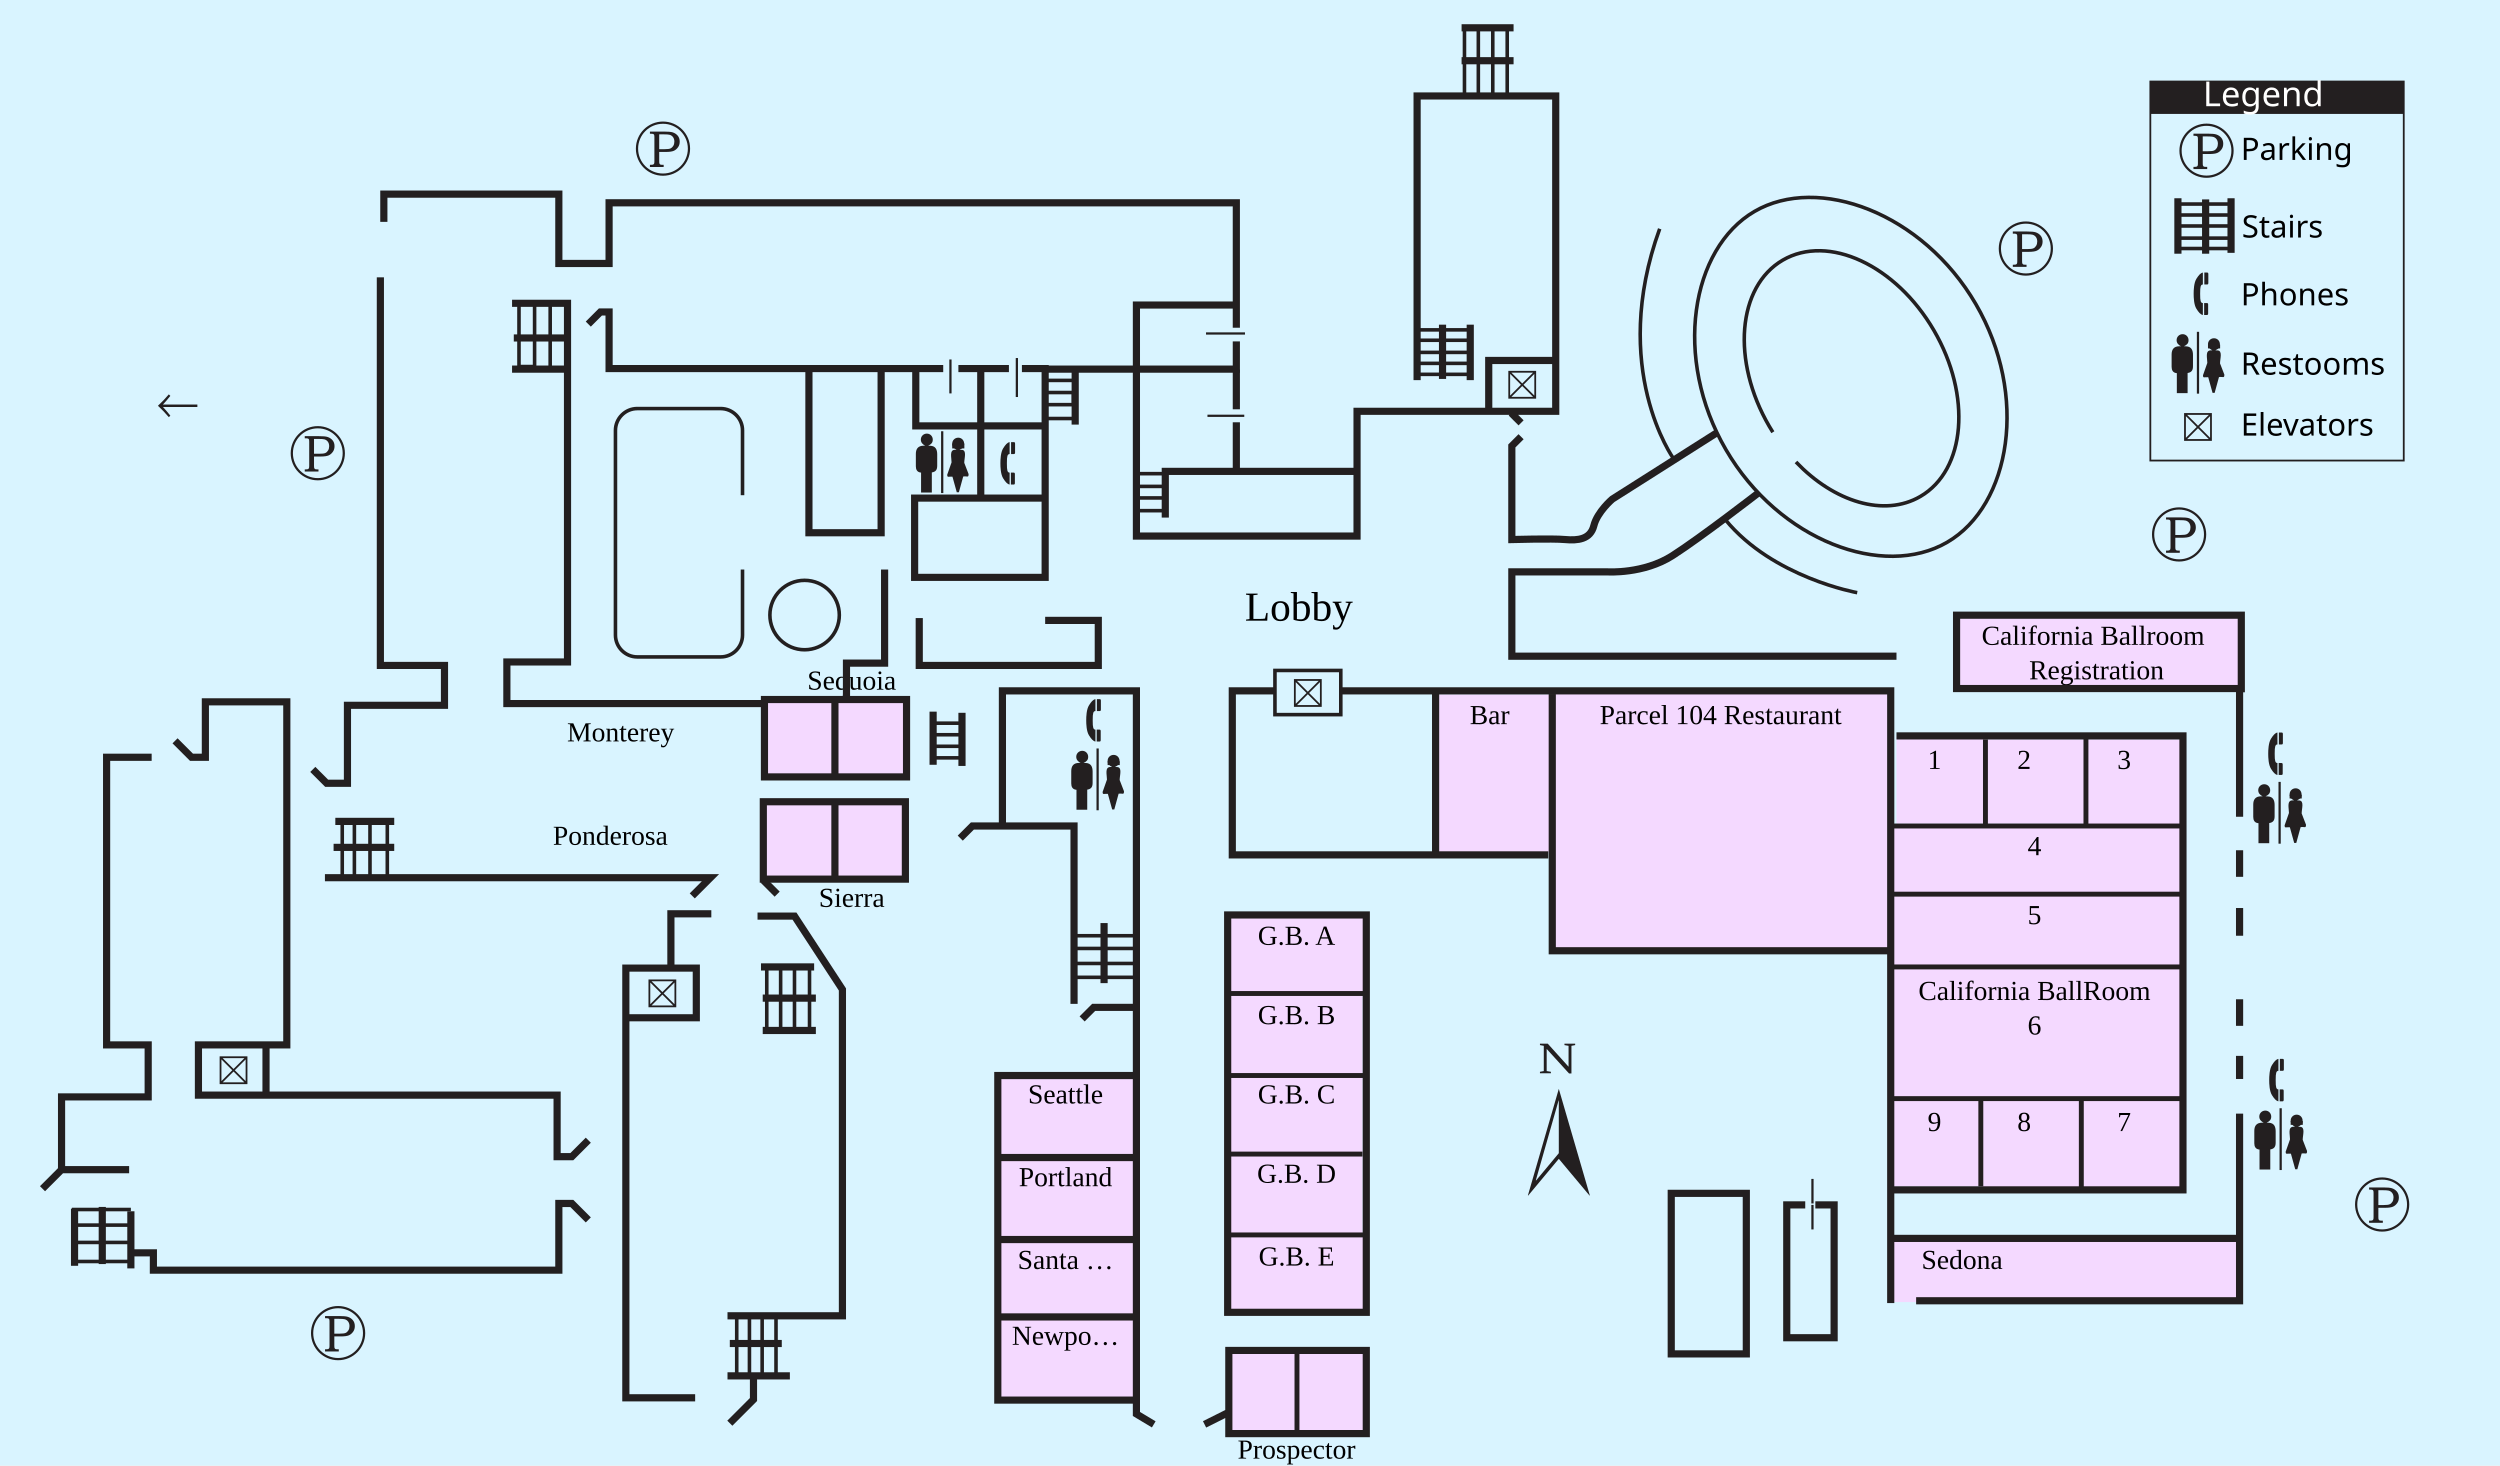
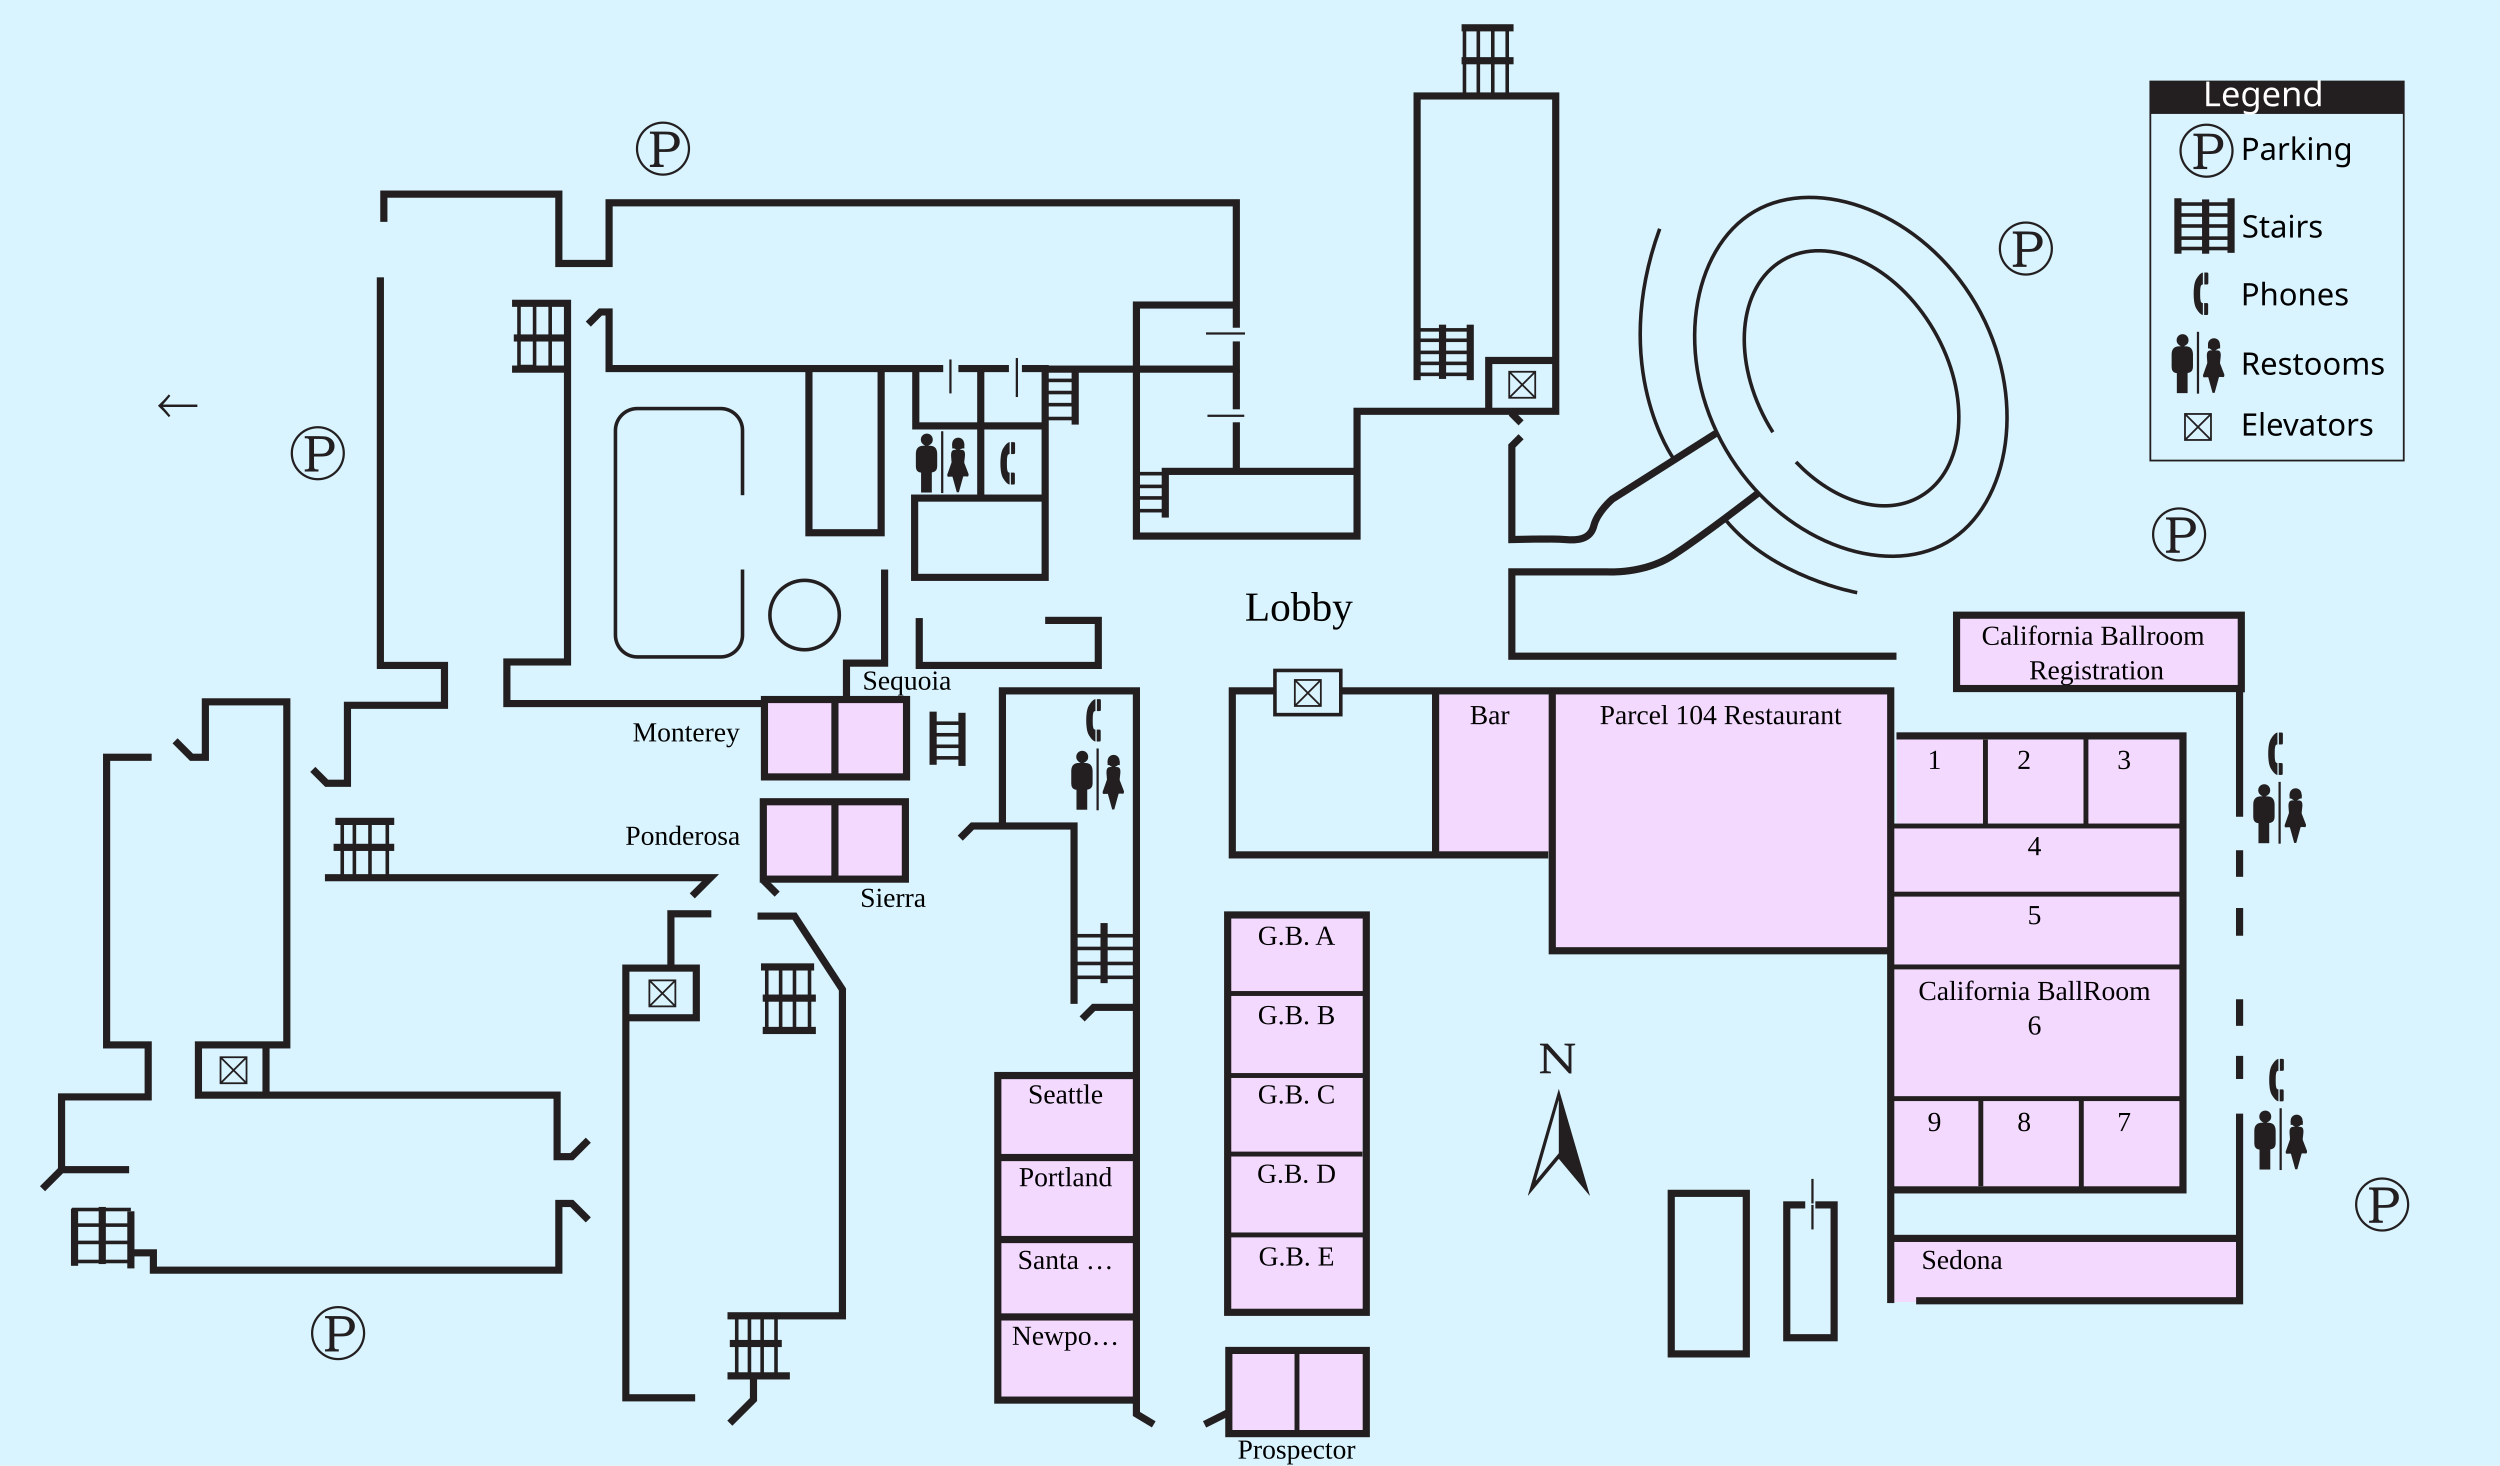
<svg xmlns="http://www.w3.org/2000/svg" xmlns:xlink="http://www.w3.org/1999/xlink" id="Layer_1" width="100%" height="100%" viewBox="0 0 725 425" version="1.1">
  <defs id="defs265" />
  <style type="text/css">
    .room.youarehere {
       stroke:red;
       stroke-width:4px;
    }

    .room text {
      font-size:6pt;
      text-anchor:middle;
    }
    .room a rect {
           fill: #F4D9FF;
     }

    .room rect, .room circle {
  		fill: none;
  		pointer-events: all;
  	}

	.room a:hover text, .room a:hover text { 
	   font-weight: bold;
	}

    .room rect:hover, .room circle:hover,     .room a:focus rect, .room a:focus circle {
  		fill: cornflowerblue;
  	}

    .backdrop {
			fill: #D9F4FF;
		}

    rect.occupied, circle.occupied {
			fill: yellow;
		}

  
  
    .st0 {
			fill: #231F20;
		}
    .st1 {
			fill: none;
			stroke: #231F20;
			stroke-width: 0.52;
		}
			
    .st2 {
			fill: none;
			stroke: #231F20;
			stroke-width: 0.65;
		}
			
    .st3 {
			fill: none;
			stroke: #231F20;
			stroke-width: 1.04;
		}
			
    .st4 {
			fill: none;
			stroke: #231F20;
			stroke-width: 2.08;
		}
			
    .st5 {
			fill: #FBF7C1;
		}
			
    .st7 {
			fill: none;
			stroke: #231F20;
			stroke-width: 1.092;
		}
			
    .st8 {
			fill: none;
			stroke: #231F20;
			stroke-width: 1.424;
		}
			
    .st9 {
			fill: none;
			stroke: #231F20;
			stroke-width: 1.425;
		}
			
    .st10 {
			fill: none;
			stroke: #231F20;
			stroke-width: 1.04;
			stroke-dasharray: 4.16,2.08;
		}
  </style>
  <rect id="background" x="0" y="0" class="backdrop" width="725" height="425" />
  <g id="rooms" class="room">
    <rect id="womens-locker" x="284.42" y="107.052" width="18.53" height="16.458" />
    <rect id="mens-locker" x="265.578" y="107.18" width="18.842" height="16.33" />
    <rect id="pool-wing-west" x="111.313" y="56.301" width="53.265" height="135.672" />
    <rect id="pool-wing-north" x="176.636" y="58.812" width="181.901" height="48.239" />
    <rect id="outdoor-pools" x="164.074" y="107.052" width="91.453" height="95.692" />
    <rect id="toilets-1" x="284.42" y="123.51" width="18.844" height="20.937" />
    <rect id="fitness-center" x="234.591" y="107.6" width="20.937" height="46.896" />
    <rect id="mbe-business-center" x="329.561" y="108.559" width="28.977" height="28.142" />
    <rect id="boardroom-2nd-floor" x="329.561" y="88.46" width="28.662" height="20.099" />
    <rect id="registration" x="329.561" y="137.368" width="63.982" height="18.089" />
    <rect id="gift-shop" x="265.24" y="144.446" width="37.856" height="22.989" />
    <rect id="courtyard-wing-east" x="181.494" y="265.336" width="62.81" height="116.242" />
    <rect id="courtyard-wing-south" x="17.851" y="318.098" width="144.214" height="50.247" />
    <rect id="courtyard-wing-west" x="29.661" y="202.744" width="53.512" height="100.278" />
    <rect id="courtyard-wing-north" x="100.761" y="204.535" width="120.598" height="50.416" />
    <rect id="courtyard" x="83.173" y="254.951" width="98.321" height="62.643" />
    <a title="Sedona" target="_parent" xlink:href="../locations/sedona">
      <rect id="sedona" x="549" y="358.6" width="100" height="19" />
      <text x="569" y="368">Sedona</text>
    </a>
    <a title="Monterey" target="_parent" xlink:href="../locations/monterey" id="a25">
      <rect id="monterey" x="221.693" y="203.027" width="20.434" height="22.278" />
-       <text x="180" y="215">Monterey</text>
+       <text x="199" y="215">Monterey</text>
    </a>
    <a title="Sequoia" target="_parent" xlink:href="../locations/sequoia" id="a28">
      <rect id="sequoia" x="242.127" y="202.861" width="20.77" height="22.444" />
-       <text x="247" y="200">Sequoia</text>
+       <text x="263" y="200">Sequoia</text>
    </a>
    <a title="Sierra" target="_parent" xlink:href="../locations/sierra" id="a31">
      <rect id="sierra" x="242.127" y="232.506" width="20.435" height="22.108" />
-       <text x="247" y="263">Sierra</text>
+       <text x="259" y="263">Sierra</text>
    </a>
    <a title="Ponderosa" target="_parent" xlink:href="../locations/ponderosa" id="a34">
      <rect id="ponderosa" x="221.358" y="232.506" width="20.769" height="22.108" />
-       <text x="177" y="245">Ponderosa</text>
+       <text x="198" y="245">Ponderosa</text>
    </a>
    <a title="Seattle" target="_parent" xlink:href="../locations/seattle" id="a37">
      <rect id="seattle" x="289.362" y="311.899" width="39.862" height="23.784" />
      <text x="309" y="320" id="text40">Seattle</text>
    </a>
    <a title="Portland" target="_parent" xlink:href="../locations/portland" id="a42">
      <rect id="portland" x="289.695" y="335.684" width="39.529" height="23.784" />
      <text x="309" y="344" id="text45">Portland</text>
    </a>
    <a title="Santa Barbara" target="_parent" xlink:href="../locations/santa-barbara" id="a47">
      <rect id="santa-barbara" x="289.695" y="359.468" width="39.529" height="22.445" />
      <text x="309" y="368" id="text50">Santa …</text>
    </a>
    <a title="Newport Beach" target="_parent" xlink:href="../locations/newport-beach" id="a52">
      <rect id="newport-beach" x="289.362" y="381.913" width="40.198" height="24.119" />
      <text x="309" y="390" id="text55">Newpo…</text>
    </a>
    <a title="Prospector Suite A" target="_parent" xlink:href="../locations/prospector-suite-a" id="a57">
      <rect id="prospector-suite-a" x="356.359" y="391.628" width="19.764" height="23.95" />
      <text x="376" y="423" style="text-align:center;text-anchor:middle">Prospector</text>
    </a>
    <a title="Prospector Suite B" target="_parent" xlink:href="../locations/prospector-suite-b" id="a60">
      <rect id="prospector-suite-b" x="376.123" y="391.084" width="20.102" height="24.662" />
    </a>
    <a title="Grand Ballroom E" target="_parent" xlink:href="../locations/grand-ballroom-e" id="a63">
      <rect id="grand-ballroom-e" x="356.359" y="358.129" width="39.865" height="22.443" />
      <text x="376" y="367" id="text66">G.B. E</text>
    </a>
    <a title="Grand Ballroom D" target="_parent" xlink:href="../locations/grand-ballroom-d" id="a68">
      <rect id="grand-ballroom-d" x="356.359" y="334.68" width="38.775" height="23.449" />
      <text x="376" y="343" id="text71">G.B. D</text>
    </a>
    <a title="Grand Ballroom C" target="_parent" xlink:href="../locations/grand-ballroom-c" id="a73">
      <rect id="grand-ballroom-c" x="356.861" y="311.899" width="38.273" height="22.78" />
      <text x="376" y="320" id="text76">G.B. C</text>
    </a>
    <a title="Grand Ballroom B" target="_parent" xlink:href="../locations/grand-ballroom-b" id="a78">
      <rect id="grand-ballroom-b" x="356.191" y="288.115" width="38.943" height="23.784" />
      <text x="376" y="297" id="text81">G.B. B</text>
    </a>
    <a title="Grand Ballroom A" target="_parent" xlink:href="../locations/grand-ballroom-a" id="a83">
      <rect id="grand-ballroom-a" x="356.023" y="265.336" width="39.781" height="22.779" />
      <text x="376" y="274" id="text86">G.B. A</text>
    </a>
    <rect id="marquis-tower" x="357.365" y="200.349" width="58.957" height="46.897" />
    <a title="Characters Sports Bar and Grill" target="_parent" xlink:href="../locations/chracters-sports-bar-and-grill" id="a89">
      <rect id="chracters-sports-bar-and-grill" x="416.322" y="201.395" width="33.834" height="45.852" />
      <text x="432" y="210" id="text92">Bar</text>
    </a>
    <a title="Parcel 104 Restaurant" target="_parent" xlink:href="../locations/parcel-104-restaurant" id="a94">
      <rect id="parcel-104-restaurant" x="450.156" y="200.349" width="98.154" height="75.372" />
      <text x="499" y="210" id="text97">Parcel 104 Restaurant</text>
    </a>
    <rect id="receiving" x="484.66" y="346.068" width="21.773" height="46.563" />
    <rect id="human-resources" x="518.16" y="349.419" width="13.734" height="38.523" />
    <rect id="sales-catering-office" x="548.309" y="359.134" width="101.166" height="18.088" />
    <a title="California Ballroom 9" target="_parent" xlink:href="../locations/california-ballroom-9" id="a102">
      <rect id="california-ballroom-9" x="548.645" y="318.599" width="25.793" height="25.46" />
      <text x="561" y="328" id="text105">9</text>
    </a>
    <a title="California Ballroom 8" target="_parent" xlink:href="../locations/california-ballroom-8" id="a107">
      <rect id="california-ballroom-8" x="574.438" y="318.599" width="29.145" height="26.13" />
      <text x="587" y="328" id="text110">8</text>
    </a>
    <a title="California Ballroom 7" target="_parent" xlink:href="../locations/california-ballroom-7" id="a112">
      <rect id="california-ballroom-7" x="603.582" y="318.599" width="29.479" height="26.466" />
      <text x="616" y="328" id="text115">7</text>
    </a>
    <a title="California Ballroom 6" target="_parent" xlink:href="../locations/california-ballroom-6" id="a117">
      <rect id="california-ballroom-6" x="548.311" y="280.41" width="84.416" height="38.188" />
      <text x="590" y="290" id="text120">California BallRoom</text>
      <text x="590" y="300" id="text122">6</text>
    </a>
    <a title="California Ballroom 5" target="_parent" xlink:href="../locations/california-ballroom-5" id="a124">
      <rect id="california-ballroom-5" x="548.645" y="259.306" width="84.082" height="21.104" />
      <text x="590" y="268" id="text127">5</text>
    </a>
    <a title="California Ballroom 4" target="_parent" xlink:href="../locations/california-ballroom-4" id="a129">
      <rect id="california-ballroom-4" x="548.311" y="239.541" width="84.75" height="19.765" />
      <text x="590" y="248" id="text132">4</text>
    </a>
    <a title="California Ballroom 3" target="_parent" xlink:href="../locations/california-ballroom-3" id="a134">
      <rect id="california-ballroom-3" x="604.924" y="214.417" width="27.803" height="25.124" />
      <text x="616" y="223" id="text137">3</text>
    </a>
    <a title="California Ballroom 2" target="_parent" xlink:href="../locations/california-ballroom-2" id="a139">
      <rect id="california-ballroom-2" x="575.779" y="214.417" width="29.145" height="24.454" />
      <text x="587" y="223" id="text142">2</text>
    </a>
    <a title="California Ballroom 1" target="_parent" xlink:href="../locations/california-ballroom-1" id="a144">
      <rect id="california-ballroom-1" x="549.982" y="213.412" width="25.797" height="25.459" />
      <text x="561" y="223" id="text147">1</text>
    </a>
    <a title="California Ballroom Registration desk" target="_parent" xlink:href="../locations/california-ballroom-registration-desk" id="a149">
      <rect id="california-ballroom-registration-desk" x="567.402" y="178.405" width="82.072" height="21.271" />
      <text x="608" y="187" id="text152">California Ballroom
    <tspan y="197" x="608" id="tspan154">Registration</tspan>
      </text>
    </a>
    <rect id="executive-tower" x="410.961" y="27.827" width="40.201" height="91.451" />
    <rect id="starbucks" x="266.582" y="179.242" width="51.924" height="13.735" />
    <rect id="lobby" x="318.339" y="156.464" width="120.091" height="43.213" />
    <rect id="hotel-entrance" x="438.43" y="156.464" width="19.514" height="9.38" />
    <rect id="toilets-2" x="290.701" y="200.348" width="38.859" height="91.788" />
    <rect id="toilets-3" x="649.977" y="225.497" width="22.111" height="45.96" />
    <rect id="toilets-4" x="649.977" y="290.254" width="22.111" height="50.334" />
    <circle id="parking-6" cx="98.05" cy="386.604" r="7.538" />
    <circle id="parking-5_1_" cx="92.162" cy="131.436" r="7.537" />
    <circle id="parking-4_1_" cx="192.266" cy="43.108" r="7.537" />
    <circle id="parking-3_1_" cx="690.824" cy="349.309" r="7.537" />
    <circle id="parking-2_1_" cx="631.939" cy="154.99" r="7.537" />
    <circle id="parking-1_1_" cx="587.5" cy="72.08" r="7.537" />
    <rect id="stairs-1" x="424.697" y="7.895" width="12.395" height="19.933" />
    <rect id="stairs-2" x="410.627" y="95.662" width="15.914" height="12.896" />
    <rect id="stairs-3" x="329.561" y="137.368" width="8.373" height="10.721" />
    <rect id="stairs-4" x="302.95" y="107.052" width="8.855" height="14.32" />
    <rect id="stairs-5" x="150.507" y="88.46" width="13.567" height="18.592" />
    <rect id="stairs-6" x="270.603" y="206.377" width="8.373" height="15.745" />
    <rect id="stairs-7" x="311.471" y="268.81" width="18.09" height="14.615" />
    <rect id="stairs-8" x="222.362" y="280.41" width="12.396" height="18.425" />
    <rect id="stairs-9" x="213.652" y="381.578" width="15.412" height="17.418" />
    <rect id="stairs-10" x="97.244" y="238.201" width="17.499" height="16.331" />
    <rect id="stairs-11" x="21.371" y="350.758" width="16.58" height="15.074" />
    <rect id="elevator-1" x="431.732" y="104.539" width="19.43" height="14.739" />
    <rect id="elevator-2" x="369.734" y="194.432" width="19.096" height="12.813" />
    <rect id="elevator-3" x="181.494" y="280.745" width="20.435" height="14.404" />
    <rect id="elevator-4" x="57.547" y="303.022" width="19.598" height="14.069" />
  </g>
  <g id="building">
    <path id="path3093" class="st4" d="M396.225,265.336h-40.201v115.236h40.201V265.336z M549.982,213.412h83.078v131.652h-84.082      M548.311,377.893V200.349H388.938 M369.842,200.349h-12.477v47.568h91.619 M547.975,275.721h-97.818v-74.326 M523.52,349.419     h-5.359v38.523h13.734v-38.523h-5.445 M506.434,346.068H484.66v46.563h21.773V346.068z" />
    <path id="path3095" class="st9" d="M395.973,358.129h-39.613 M395.135,334.68h-39.612 M396.475,311.899h-39.613 M395.805,288.115     h-39.613" />
    <path id="path3097" class="st4" d="M311.471,291.129v-51.588h-29.479l-3.517,3.518 M290.701,238.871v-38.523h38.859v209.704     l5.025,3.015 M329.561,406.032h-40.198v-94.133h39.861 M289.695,381.913h39.865 M289.695,359.468h39.529 M289.695,335.684h39.529      M396.225,391.628h-39.865v24.118h39.865V391.628L396.225,391.628z M349.323,413.066l7.37-3.685 M416.322,247.246v-46.229      M329.561,292.136h-12.396l-3.349,3.351 M320.18,285.101v-17.42" />
    <path id="path3099" class="st3" d="M329.561,283.425h-18.09v-4.02h18.09v-4.354h-18.09v-3.687h18.09" />
    <path id="path3101" class="st4" d="M219.684,265.671h10.719l13.901,21.272v94.635h-33.331 M229.064,398.996h-18.09 M211.644,412.73     l6.868-6.867v-6.531 M201.594,405.361h-20.1V280.745h20.435v14.404H181.83 M194.56,280.076v-15.075h11.724 M236.098,280.41h-15.411      M236.601,289.455h-15.411 M236.601,298.835h-15.411 M226.717,389.617h-15.073" />
    <path id="path3103" class="st3" d="M225.041,381.578v17.754h-4.018v-17.419h-3.685v17.419h-3.687v-17.754 M234.759,280.41v18.425     h-4.356V280.41h-4.02v18.09h-4.021v-18.09" />
    <path id="path3105" class="st4" d="M262.562,232.506h-41.203v22.445h41.203V232.506z M262.896,202.861h-41.203v22.444h41.203     V202.861z M278.976,222.122v-15.41 M270.603,221.787v-15.41" />
    <path id="path3107" class="st3" d="M278.976,219.777h-8.373v-3.351h8.373v-3.351h-8.373v-3.351h8.71" />
    <path id="path3109" class="st4" d="M242.127,254.614v-21.772 M242.127,224.466v-21.438 M245.478,202.023v-9.715h11.056v-27.137      M303.097,179.913h15.409v13.064h-51.924v-13.735 M549.982,190.297H438.432v-24.453h27.805c0,0,10.385,0.669,18.76-4.689     c8.373-5.36,24.789-18.09,24.789-18.09 M497.85,125.526l-30.273,19.212c0,0-4.355,3.686-5.359,7.705     c-1.006,4.021-4.689,4.355-8.377,4.021c-3.684-0.335-15.41,0-15.41,0v-27.136l2.682-2.679 M441.111,122.629l-2.848-2.847      M410.961,110.233V27.827h40.201v91.451h-57.619v36.179h-63.982V88.46h28.662 M426.371,110.233V94.154 M418.332,109.898V94.154      M431.732,118.944v-14.405h19.094" />
    <path id="path3111" class="st3" d="M520.83,133.973c11.057,11.598,25.596,16.099,36.07,10c13.188-7.678,14.945-29.241,3.928-48.167     s-30.639-28.043-43.826-20.368c-13.186,7.678-14.945,29.241-3.928,48.167c0.344,0.59,0.695,1.17,1.055,1.74 M508.818,61.307     c-18.461,10.748-23.738,42.578-8.312,69.074c15.426,26.493,45.709,37.624,64.17,26.875c18.459-10.747,23.736-42.576,8.312-69.073     C557.564,61.688,527.279,50.56,508.818,61.307z M538.594,171.874c0,0-24.455-4.355-38.188-21.105" />
    <path id="path3113" class="st4" d="M337.934,150.098V136.7h55.609" />
    <path id="path3115" class="st3" d="M337.934,148.089h-8.373v-3.687h8.373v-3.349h-8.373v-3.686h8.373 M485.33,133.014     c0,0-18.758-26.129-4.02-66.663" />
    <path id="path3117" class="st4" d="M649.475,236.86v-37.184h-82.072v-21.271h82.574v22.361 M649.475,246.575v7.705      M649.475,263.325v8.04 M649.475,289.789v7.704 M649.475,306.204v6.699 M649.475,322.953v54.269h-93.797 M649.141,359.134H548.309" />
    <path id="path3119" class="st9" d="M632.727,318.599h-84.082 M632.393,280.41h-84.082 M633.061,259.306h-84.416 M632.727,239.541     h-84.416 M603.582,344.729v-25.795 M574.438,344.059v-25.46 M604.924,238.871v-25.125 M575.779,238.871v-24.454" />
    <path id="path3121" class="st3" d="M388.83,194.432h-19.096v12.813h19.096V194.432z" />
    <path id="path3123" class="st4" d="M170.606,353.773L165.832,349h-3.768v19.345H44.482v-5.024H37.95 M37.951,367.844v-16.582      M21.62,367.089v-16.581 M29.659,366.587v-16.582" />
    <path id="path3125" class="st3" d="M37.951,365.832h-16.58v-5.526h16.58v-5.024h-16.58v-4.523h16.58" />
    <path id="path3127" class="st4" d="M170.606,330.658l-4.774,4.774h-4.27v-17.839H57.547v-14.571h25.626V203.53H59.558v16.079     h-4.022l-4.771-4.773 M43.98,219.609H30.916v83.413h12.059v15.075H17.851v21.104h19.599 M17.851,339.201l-5.525,5.525      M77.145,317.092v-13.566 M221.358,255.286l4.02,4.02 M200.756,259.809l5.276-5.276H94.229 M97.244,238.201h17.084 M90.712,223.127     l4.02,4.02h6.029v-22.611h28.14v-11.557h-18.593V80.421 M111.313,64.342v-8.041h50.751v20.1h14.571V58.812h181.901v36.225      M358.537,99.014v8.038H302.95 M170.606,93.989l3.517-3.52h2.513v16.415h96.897 M277.931,106.885h14.655 M296.354,106.885h6.742     v60.551H265.24v-22.989h38.023 M148.497,87.959h16.081v104.014h-17.587v12.062h73.864 M164.074,107.052h-15.577 M164.577,98.008     H149" />
    <path id="path3129" class="st3" d="M159.553,106.551V87.959h-4.522v18.34h-4.523V88.46" />
    <path id="path3131" class="st4" d="M311.806,123.133v-16.081" />
    <path id="path3133" class="st3" d="M311.806,121.372h-8.543v-4.02h8.04v-3.518h-8.04v-3.516h8.543 M112.32,254.281v-15.577h-5.025     v15.577h-4.523v-15.577h-3.521v16.079" />
    <path id="path3135" class="st4" d="M114.327,245.738H96.741 M438.936,8.062h-15.076 M438.936,17.609h-15.076" />
    <path id="path3137" class="st3" d="M437.092,7.895v19.933h-4.188V8.062h-4.188v19.932h-4.02v-20.1 M426.541,108.559h-15.914v-3.182     h15.744v-3.182h-15.242v-3.518h15.074v-3.016h-15.576" />
    <path id="path3299" class="st9" d="M376.123,391.084v24.494" />
    <path id="path3761" class="st4" d="M303.264,123.51h-37.686V107.6 M284.42,144.446V107.18 M255.527,107.6v46.896h-20.937V107.6" />
    <path id="path3789" class="st3" d="M233.335,168.298c-5.559,0-10.067,4.507-10.067,10.066c0,5.561,4.509,10.067,10.067,10.067     c5.561,0,10.067-4.507,10.067-10.067C243.402,172.805,238.896,168.298,233.335,168.298z M215.329,143.609v-18.793     c0-3.481-2.851-6.332-6.331-6.332h-24.186c-3.482,0-6.332,2.851-6.332,6.332v59.36c0,3.481,2.85,6.331,6.332,6.331h24.186     c3.482,0,6.331-2.851,6.331-6.331v-19.003" />
    <path id="path3791" class="st4" d="M358.537,107.18v11.515 M358.537,122.463V136.7" />
    <path id="path4069" class="st2" d="M294.89,103.83v11.307 M275.628,104.248v9.841 M360.84,120.579h-10.678 M361.049,96.71h-11.305" />
    <path id="path4099" class="st2" d="M525.613,349.419v7.118 M525.613,341.883v7.118" />
    <path id="path4149" class="st0" d="M318.098,202.744h0.826c0.229,0,0.335,0.158,0.335,0.439v2.586c0,0.28-0.105,0.438-0.335,0.438     h-0.826V202.744z M317.677,215.055c-0.704-0.14-1.231-0.791-1.864-1.793c-0.738-1.16-0.809-3.271-0.809-4.362     c0-1.09,0.07-3.201,0.809-4.362c0.633-1.002,1.16-1.652,1.864-1.793v3.464c-0.247,0-0.512,0.106-0.633,0.546     c-0.124,0.422-0.159,0.967-0.159,2.146c0,1.178,0.035,1.723,0.159,2.145c0.121,0.439,0.386,0.545,0.633,0.545V215.055z      M318.045,211.589h0.827c0.229,0,0.335,0.159,0.335,0.44v2.586c0,0.279-0.105,0.438-0.335,0.438h-0.827V211.589" />
    <path id="path4151" class="st0" d="M445.465,342.336l-0.068-0.07l6.588-23.111h0.068v15.27L445.465,342.336z M443.094,346.658     l0.07,0.07l8.891-10.668l8.922,10.668l0.07-0.07l-8.992-30.886L443.094,346.658L443.094,346.658z M453.695,303.081l1.188,0.21     v6.065l-6.033-6.695h-2.264v0.419l1.113,0.209v7.321l-1.113,0.208v0.42h3.172v-0.42l-1.221-0.208v-6.415     c1.359,1.465,5.648,6.204,6.484,7.112h0.697v-8.019l1.08-0.209v-0.419h-3.104V303.081" />
    <path id="path4153" class="st0" d="M313.379,221.242c-0.771-0.386-1.269-0.928-1.269-1.786c0-0.95,0.769-1.72,1.741-1.72     c0.996,0,1.721,0.791,1.721,1.742c0,0.881-0.432,1.355-1.336,1.762l0.634,0.022c1.559,0.069,1.989,1.154,1.989,2.512v3.257     c0,1.151-0.385,1.784-1.562,1.966v5.834h-3.119v-5.788c-1.153-0.092-1.515-0.883-1.515-1.832v-3.574     c0-1.355,0.542-2.396,2.282-2.396h0.433" />
    <path id="path4155" class="st0" d="M322.477,222.422c-0.769-0.385-1.267-0.927-1.267-1.786c0-0.949,0.769-1.719,1.74-1.719     c0.996,0,1.72,0.792,1.72,1.741c0,0.881-0.431,1.357-1.333,1.764l0.632,0.022c1.56,0.067,0.733,2.409,0.733,3.767l1.257,3.255     c0,1.153-0.386,0.53-1.562,0.71l-1.256,4.578h-0.607l-1.256-4.532c-1.154-0.089-1.516,0.375-1.516-0.575l1.257-3.572     c0-1.356-0.714-3.652,1.025-3.652H322.477" />
    <path id="path4157" class="st7" d="M321.21,221.324h3.517" />
    <path id="path4159" class="st2" d="M318.309,217.056v17.923" />
    <path id="path4161" class="st0" d="M293.212,128.211h0.825c0.229,0,0.335,0.16,0.335,0.441v2.585c0,0.281-0.106,0.439-0.335,0.439     h-0.825V128.211z M292.789,140.523c-0.703-0.141-1.23-0.791-1.865-1.793c-0.738-1.162-0.809-3.27-0.809-4.362     c0-1.091,0.07-3.2,0.809-4.362c0.635-1.002,1.162-1.654,1.865-1.795v3.466c-0.245,0-0.51,0.105-0.633,0.546     c-0.123,0.422-0.158,0.966-0.158,2.145c0,1.178,0.035,1.724,0.158,2.146c0.123,0.439,0.388,0.545,0.633,0.545V140.523z      M293.158,137.059h0.827c0.229,0,0.333,0.158,0.333,0.438v2.587c0,0.279-0.104,0.438-0.333,0.438h-0.827V137.059" />
    <path id="path4163" class="st0" d="M268.311,129.252c-0.77-0.386-1.268-0.927-1.268-1.786c0-0.951,0.769-1.719,1.741-1.719     c0.995,0,1.72,0.79,1.72,1.74c0,0.882-0.431,1.356-1.334,1.764l0.633,0.022c1.56,0.066,1.988,1.152,1.988,2.509v3.258     c0,1.153-0.385,1.786-1.561,1.966v5.834h-3.121v-5.788c-1.152-0.091-1.513-0.882-1.513-1.83v-3.573     c0-1.357,0.541-2.397,2.282-2.397L268.311,129.252" />
    <path id="path4165" class="st0" d="M277.41,130.431c-0.77-0.383-1.267-0.926-1.267-1.786c0-0.949,0.77-1.719,1.741-1.719     c0.995,0,1.719,0.792,1.719,1.741c0,0.884-0.43,1.357-1.334,1.764l0.634,0.022c1.56,0.068,0.731,2.41,0.731,3.767l1.256,3.257     c0,1.152-0.383,0.529-1.56,0.709l-1.257,4.579h-0.606l-1.257-4.532c-1.154-0.09-1.515,0.373-1.515-0.576l1.256-3.571     c0-1.357-0.715-3.654,1.028-3.654H277.41" />
    <path id="path4167" class="st8" d="M276.144,129.334h3.518" />
    <path id="path4169" class="st2" d="M273.24,125.064v17.924" />
    <path id="path4171" class="st0" d="M661.162,307.078h0.826c0.229,0,0.334,0.158,0.334,0.439v2.586c0,0.281-0.105,0.438-0.334,0.438     h-0.826V307.078z M660.74,319.389c-0.705-0.14-1.23-0.791-1.865-1.793c-0.738-1.16-0.809-3.271-0.809-4.361     c0-1.092,0.07-3.202,0.809-4.364c0.635-1.001,1.16-1.652,1.865-1.793v3.464c-0.246,0-0.512,0.107-0.633,0.546     c-0.123,0.422-0.158,0.967-0.158,2.146c0,1.18,0.035,1.725,0.158,2.146c0.123,0.439,0.387,0.545,0.633,0.545V319.389z      M661.109,315.925h0.826c0.227,0,0.334,0.158,0.334,0.44v2.585c0,0.281-0.105,0.439-0.334,0.439h-0.826V315.925" />
    <path id="path4173" class="st0" d="M656.463,325.576c-0.771-0.385-1.27-0.928-1.27-1.786c0-0.95,0.77-1.719,1.742-1.719     c0.996,0,1.719,0.791,1.719,1.74c0,0.881-0.43,1.356-1.334,1.765l0.633,0.021c1.561,0.067,1.99,1.152,1.99,2.51v3.258     c0,1.152-0.385,1.786-1.562,1.967v5.833h-3.119v-5.788c-1.152-0.09-1.514-0.882-1.514-1.831v-3.574     c0-1.354,0.543-2.396,2.283-2.396H656.463" />
    <path id="path4175" class="st0" d="M665.561,326.758c-0.77-0.385-1.266-0.929-1.266-1.786c0-0.949,0.77-1.721,1.742-1.721     c0.992,0,1.717,0.792,1.717,1.741c0,0.882-0.432,1.357-1.334,1.763l0.633,0.024c1.559,0.067,0.732,2.408,0.732,3.766l1.258,3.256     c0,1.152-0.385,0.53-1.562,0.711l-1.256,4.577h-0.607l-1.256-4.532c-1.152-0.09-1.516,0.373-1.516-0.576l1.258-3.572     c0-1.357-0.715-3.653,1.025-3.653h0.432" />
    <path id="path4177" class="st7" d="M664.295,325.658h3.518" />
    <path id="path4179" class="st2" d="M661.393,321.391v17.922" />
    <path id="path4181" class="st0" d="M660.877,212.432h0.828c0.227,0,0.332,0.158,0.332,0.439v2.585c0,0.281-0.105,0.438-0.332,0.438     h-0.828V212.432z M660.455,224.742c-0.703-0.141-1.232-0.791-1.865-1.793c-0.738-1.161-0.809-3.271-0.809-4.361     c0-1.092,0.07-3.202,0.809-4.363c0.633-1.002,1.16-1.653,1.865-1.794v3.464c-0.246,0-0.51,0.105-0.633,0.547     c-0.123,0.422-0.158,0.967-0.158,2.146c0,1.176,0.035,1.723,0.158,2.145c0.123,0.439,0.387,0.545,0.633,0.545V224.742z      M660.824,221.277h0.826c0.229,0,0.336,0.159,0.336,0.44v2.585c0,0.28-0.107,0.438-0.336,0.438h-0.826V221.277" />
    <path id="path4183" class="st0" d="M656.158,230.931c-0.771-0.384-1.27-0.927-1.27-1.786c0-0.95,0.77-1.719,1.742-1.719     c0.994,0,1.721,0.792,1.721,1.74c0,0.883-0.432,1.358-1.336,1.765l0.633,0.022c1.561,0.066,1.99,1.152,1.99,2.51v3.256     c0,1.154-0.385,1.787-1.562,1.968v5.833h-3.119v-5.789c-1.152-0.09-1.516-0.881-1.516-1.83v-3.574c0-1.355,0.543-2.396,2.285-2.396     L656.158,230.931" />
    <path id="path4185" class="st0" d="M665.256,232.112c-0.77-0.385-1.268-0.927-1.268-1.786c0-0.95,0.77-1.719,1.744-1.719     c0.992,0,1.717,0.792,1.717,1.742c0,0.881-0.43,1.355-1.334,1.763l0.633,0.022c1.562,0.067,0.734,2.41,0.734,3.766l1.256,3.256     c0,1.154-0.385,0.531-1.561,0.711l-1.256,4.578h-0.607l-1.256-4.533c-1.154-0.089-1.516,0.375-1.516-0.575l1.256-3.573     c0-1.357-0.713-3.654,1.027-3.654h0.43" />
    <path id="path4187" class="st7" d="M663.988,231.014h3.518" />
    <path id="path4189" class="st2" d="M661.088,226.745v17.923" />
    <path id="path4191" class="st2" d="M595.037,72.08c0,4.162-3.373,7.537-7.537,7.537c-4.162,0-7.537-3.375-7.537-7.537     c0-4.163,3.375-7.538,7.537-7.538C591.664,64.542,595.037,67.917,595.037,72.08z" />
    <path id="path4193" class="st0" d="M587.693,67.934c0.859,0,1.436,0.042,1.73,0.125c0.424,0.122,0.76,0.355,1.006,0.701     c0.246,0.345,0.369,0.775,0.369,1.29c0,0.469-0.107,0.88-0.318,1.229c-0.211,0.352-0.479,0.597-0.801,0.738     c-0.322,0.145-0.887,0.213-1.689,0.213h-1.588v-4.297H587.693L587.693,67.934z M583.713,67.757h0.244     c0.355,0,0.594,0.025,0.713,0.077c0.123,0.051,0.209,0.131,0.262,0.24c0.051,0.11,0.076,0.324,0.076,0.645v7.047     c0,0.324-0.027,0.545-0.084,0.66c-0.059,0.116-0.148,0.203-0.271,0.257c-0.123,0.057-0.354,0.082-0.695,0.082h-0.244v0.628h3.984     v-0.628h-0.355c-0.316,0-0.525-0.026-0.629-0.082s-0.186-0.155-0.244-0.296c-0.045-0.104-0.066-0.35-0.066-0.738v-2.611h1.883     c1.07,0,1.855-0.11,2.355-0.329c0.5-0.218,0.924-0.589,1.273-1.112c0.289-0.433,0.436-0.949,0.436-1.543     c0-0.7-0.191-1.276-0.572-1.729c-0.381-0.453-0.863-0.772-1.449-0.959c-0.467-0.159-1.316-0.236-2.551-0.236h-4.064V67.757" />
    <path id="path4195" class="st0" d="M639.254,79.039h0.828c0.227,0,0.334,0.158,0.334,0.439v2.586c0,0.281-0.105,0.439-0.334,0.439     h-0.828V79.039L639.254,79.039z M638.832,91.35c-0.703-0.142-1.23-0.791-1.865-1.793c-0.736-1.16-0.809-3.27-0.809-4.361     c0-1.091,0.072-3.2,0.809-4.361c0.635-1.004,1.162-1.654,1.865-1.795v3.465c-0.246,0-0.51,0.105-0.633,0.546     c-0.123,0.422-0.158,0.967-0.158,2.146c0,1.177,0.035,1.723,0.158,2.145c0.123,0.439,0.387,0.545,0.633,0.545V91.35z      M639.201,87.885h0.826c0.229,0,0.334,0.159,0.334,0.44v2.585c0,0.28-0.105,0.438-0.334,0.438h-0.826V87.885" />
    <path id="path4197" class="st0" d="M632.482,100.416c-0.768-0.384-1.266-0.929-1.266-1.786c0-0.95,0.768-1.721,1.74-1.721     c0.996,0,1.721,0.792,1.721,1.743c0,0.881-0.432,1.355-1.336,1.762l0.633,0.022c1.561,0.068,1.99,1.153,1.99,2.509v3.257     c0,1.154-0.383,1.788-1.561,1.968v5.834h-3.121v-5.788c-1.152-0.091-1.514-0.882-1.514-1.831v-3.574     c0-1.355,0.543-2.396,2.283-2.396h0.43" />
    <path id="path4199" class="st0" d="M641.582,101.596c-0.77-0.383-1.266-0.925-1.266-1.786c0-0.95,0.768-1.719,1.74-1.719     c0.994,0,1.719,0.792,1.719,1.742c0,0.882-0.43,1.356-1.334,1.763l0.633,0.022c1.559,0.067,0.734,2.41,0.734,3.767l1.256,3.255     c0,1.154-0.385,0.532-1.561,0.714l-1.256,4.576h-0.607l-1.256-4.534c-1.154-0.088-1.516,0.376-1.516-0.574l1.256-3.573     c0-1.355-0.713-3.652,1.027-3.652H641.582" />
    <path id="path4201" class="st7" d="M640.316,100.499h3.518" />
    <path id="path4203" class="st2" d="M637.414,96.229v17.924" />
    <path id="path4205" class="st2" d="M99.699,131.436c0,4.162-3.375,7.537-7.537,7.537c-4.163,0-7.537-3.375-7.537-7.537     c0-4.163,3.374-7.538,7.537-7.538C96.324,123.897,99.699,127.272,99.699,131.436z" />
    <path id="path4207" class="st0" d="M92.357,127.289c0.856,0,1.432,0.042,1.727,0.124c0.425,0.123,0.759,0.356,1.007,0.702     c0.245,0.345,0.369,0.775,0.369,1.29c0,0.469-0.106,0.88-0.317,1.229c-0.212,0.352-0.479,0.597-0.801,0.738     c-0.324,0.145-0.886,0.213-1.69,0.213h-1.588v-4.298L92.357,127.289L92.357,127.289z M88.375,127.112h0.245     c0.353,0,0.593,0.025,0.712,0.076c0.12,0.052,0.209,0.131,0.26,0.24c0.05,0.111,0.078,0.325,0.078,0.646v7.047     c0,0.324-0.028,0.545-0.086,0.66c-0.056,0.115-0.147,0.202-0.271,0.257c-0.122,0.057-0.354,0.083-0.692,0.083h-0.245v0.627h3.983     v-0.627h-0.356c-0.313,0-0.523-0.029-0.628-0.083c-0.104-0.056-0.186-0.155-0.244-0.298c-0.045-0.103-0.066-0.348-0.066-0.738     v-2.609h1.882c1.072,0,1.857-0.11,2.358-0.329c0.499-0.22,0.923-0.589,1.272-1.112c0.289-0.433,0.435-0.949,0.435-1.543     c0-0.7-0.191-1.276-0.569-1.729c-0.382-0.453-0.865-0.772-1.45-0.959c-0.467-0.159-1.319-0.236-2.553-0.236h-4.063L88.375,127.112" />
    <path id="path4209" class="st2" d="M199.803,43.108c0,4.163-3.374,7.536-7.537,7.536c-4.164,0-7.537-3.373-7.537-7.536     c0-4.162,3.373-7.537,7.537-7.537C196.429,35.571,199.803,38.946,199.803,43.108z" />
    <path id="path4211" class="st0" d="M192.46,38.961c0.857,0,1.433,0.043,1.728,0.126c0.425,0.122,0.759,0.354,1.006,0.7     c0.245,0.345,0.371,0.776,0.371,1.291c0,0.469-0.107,0.881-0.318,1.229c-0.213,0.352-0.481,0.597-0.8,0.74     c-0.325,0.143-0.888,0.213-1.691,0.213h-1.588v-4.3L192.46,38.961L192.46,38.961z M188.478,38.784h0.246     c0.353,0,0.592,0.026,0.712,0.076c0.12,0.052,0.209,0.133,0.259,0.241c0.053,0.111,0.079,0.325,0.079,0.646v7.046     c0,0.323-0.027,0.544-0.085,0.66c-0.058,0.117-0.147,0.204-0.271,0.259c-0.123,0.054-0.354,0.082-0.694,0.082h-0.245v0.627h3.984     v-0.627h-0.355c-0.315,0-0.525-0.029-0.63-0.084c-0.103-0.057-0.184-0.155-0.243-0.297c-0.044-0.104-0.066-0.348-0.066-0.738     v-2.611h1.883c1.073,0,1.857-0.108,2.357-0.329c0.499-0.218,0.922-0.588,1.272-1.11c0.29-0.434,0.435-0.949,0.435-1.544     c0-0.699-0.191-1.274-0.571-1.729c-0.381-0.452-0.864-0.773-1.447-0.96c-0.469-0.156-1.321-0.236-2.556-0.236h-4.062     L188.478,38.784" />
    <path id="path4213" class="st2" d="M105.588,386.604c0,4.164-3.375,7.538-7.538,7.538c-4.165,0-7.537-3.374-7.537-7.538     c0-4.161,3.374-7.536,7.537-7.536S105.588,382.442,105.588,386.604z" />
    <path id="path4215" class="st0" d="M98.244,382.459c0.857,0,1.434,0.042,1.728,0.125c0.426,0.123,0.76,0.355,1.007,0.702     c0.244,0.345,0.37,0.774,0.37,1.289c0,0.47-0.106,0.882-0.317,1.23c-0.213,0.351-0.481,0.596-0.801,0.738     c-0.324,0.142-0.887,0.214-1.69,0.214h-1.588v-4.301h1.292V382.459z M94.263,382.281h0.245c0.353,0,0.593,0.025,0.712,0.077     c0.121,0.052,0.209,0.131,0.259,0.241c0.051,0.107,0.079,0.323,0.079,0.645v7.045c0,0.325-0.028,0.547-0.085,0.661     c-0.057,0.118-0.147,0.204-0.271,0.259c-0.123,0.056-0.354,0.082-0.694,0.082h-0.245v0.627h3.984v-0.627h-0.355     c-0.315,0-0.524-0.027-0.629-0.084c-0.104-0.055-0.185-0.154-0.244-0.297c-0.044-0.103-0.065-0.349-0.065-0.738v-2.61h1.882     c1.072,0,1.856-0.108,2.358-0.328c0.498-0.22,0.921-0.59,1.271-1.112c0.289-0.433,0.435-0.948,0.435-1.543     c0-0.7-0.192-1.275-0.572-1.729c-0.381-0.453-0.862-0.772-1.447-0.959c-0.468-0.158-1.319-0.238-2.555-0.238h-4.062V382.281" />
    <path id="path4217" class="st2" d="M647.43,43.707c0,4.163-3.375,7.538-7.537,7.538c-4.164,0-7.539-3.375-7.539-7.538     c0-4.162,3.375-7.537,7.539-7.537C644.055,36.17,647.43,39.545,647.43,43.707z" />
    <path id="path4219" class="st0" d="M640.086,39.562c0.857,0,1.434,0.042,1.729,0.125c0.424,0.122,0.758,0.355,1.006,0.701     c0.244,0.345,0.369,0.775,0.369,1.29c0,0.469-0.105,0.88-0.316,1.229c-0.213,0.352-0.48,0.598-0.805,0.738     c-0.32,0.144-0.885,0.213-1.688,0.213h-1.588v-4.297H640.086L640.086,39.562z M636.104,39.385h0.244     c0.355,0,0.594,0.025,0.715,0.077c0.119,0.049,0.209,0.131,0.26,0.24c0.051,0.11,0.076,0.324,0.076,0.645v7.046     c0,0.325-0.027,0.545-0.084,0.662s-0.146,0.202-0.27,0.257c-0.125,0.054-0.357,0.081-0.697,0.081h-0.244v0.628h3.984v-0.628h-0.354     c-0.316,0-0.525-0.027-0.631-0.083c-0.102-0.056-0.184-0.153-0.242-0.296c-0.045-0.104-0.066-0.349-0.066-0.738v-2.611h1.881     c1.074,0,1.859-0.109,2.357-0.328s0.922-0.591,1.273-1.112c0.289-0.434,0.434-0.947,0.434-1.542c0-0.7-0.189-1.276-0.57-1.729     c-0.381-0.454-0.863-0.773-1.449-0.96c-0.467-0.158-1.32-0.238-2.553-0.238h-4.064V39.385" />
    <path id="path4221" class="st2" d="M639.477,154.99c0,4.162-3.375,7.537-7.537,7.537s-7.537-3.375-7.537-7.537     c0-4.163,3.375-7.537,7.537-7.537S639.477,150.827,639.477,154.99z" />
    <path id="path4223" class="st0" d="M632.135,150.845c0.857,0,1.432,0.041,1.729,0.124c0.424,0.123,0.758,0.355,1.004,0.701     c0.246,0.345,0.369,0.775,0.369,1.29c0,0.469-0.105,0.88-0.316,1.23c-0.213,0.351-0.48,0.596-0.803,0.738     c-0.322,0.144-0.885,0.214-1.688,0.214h-1.59v-4.299L632.135,150.845L632.135,150.845z M628.152,150.667h0.244     c0.354,0,0.592,0.025,0.715,0.077c0.119,0.051,0.207,0.131,0.258,0.24c0.051,0.11,0.078,0.326,0.078,0.645v7.048     c0,0.323-0.029,0.544-0.084,0.661c-0.057,0.114-0.146,0.201-0.271,0.256c-0.123,0.056-0.355,0.082-0.695,0.082h-0.244v0.629h3.984     v-0.629h-0.354c-0.318,0-0.527-0.027-0.631-0.083c-0.104-0.055-0.186-0.155-0.244-0.296c-0.045-0.104-0.066-0.35-0.066-0.738     v-2.611h1.881c1.072,0,1.857-0.11,2.359-0.329c0.498-0.218,0.922-0.589,1.271-1.112c0.289-0.433,0.436-0.949,0.436-1.542     c0-0.7-0.189-1.276-0.572-1.729c-0.379-0.454-0.863-0.773-1.449-0.96c-0.467-0.158-1.318-0.236-2.551-0.236h-4.064V150.667" />
    <path id="path4225" class="st2" d="M698.361,349.309c0,4.163-3.375,7.538-7.537,7.538s-7.537-3.375-7.537-7.538     c0-4.162,3.375-7.537,7.537-7.537S698.361,345.146,698.361,349.309z" />
    <path id="path4227" class="st0" d="M691.018,345.162c0.859,0,1.434,0.042,1.73,0.125c0.422,0.124,0.758,0.356,1.004,0.702     c0.248,0.343,0.369,0.774,0.369,1.29c0,0.469-0.105,0.881-0.316,1.229c-0.213,0.351-0.479,0.598-0.801,0.739     c-0.324,0.143-0.887,0.213-1.689,0.213h-1.59v-4.299H691.018L691.018,345.162z M687.037,344.984h0.244     c0.355,0,0.592,0.026,0.713,0.078c0.121,0.05,0.209,0.131,0.258,0.238c0.053,0.111,0.08,0.326,0.08,0.647v7.045     c0,0.323-0.029,0.545-0.086,0.661c-0.057,0.117-0.148,0.203-0.27,0.258c-0.125,0.055-0.357,0.082-0.697,0.082h-0.246v0.628h3.988     v-0.628h-0.357c-0.316,0-0.525-0.028-0.629-0.084c-0.104-0.057-0.186-0.155-0.244-0.297c-0.045-0.102-0.066-0.348-0.066-0.738     v-2.611h1.883c1.07,0,1.855-0.108,2.357-0.329c0.498-0.218,0.92-0.588,1.271-1.11c0.289-0.434,0.436-0.949,0.436-1.543     c0-0.7-0.191-1.275-0.572-1.729c-0.381-0.452-0.861-0.773-1.447-0.958c-0.469-0.158-1.318-0.238-2.553-0.238h-4.066v0.629" />
    <path id="path4229" class="st1" d="M383.041,204.733h-7.539v-7.537h7.539V204.733z M383.041,197.196l-7.539,7.537 M383.041,204.733     l-7.383-7.382 M445.215,115.346h-7.537v-7.538h7.537V115.346z M445.215,107.808l-7.537,7.538 M445.215,115.346l-7.381-7.381      M195.857,291.843h-7.537v-7.538h7.537V291.843z M195.857,284.305l-7.537,7.538 M195.857,291.843l-7.381-7.381 M71.493,314.14     h-7.538v-7.537h7.538V314.14z M71.493,306.603l-7.538,7.537 M71.493,314.14l-7.381-7.38 M633.646,120.057h7.537v7.536h-7.537     V120.057z M633.646,127.593l7.537-7.536 M633.646,120.057l7.383,7.38" />
    <path id="path4231" class="st4" d="M647.006,57.494v15.831 M631.596,57.494v16.082 M639.635,57.831v15.744" />
    <path id="path4233" class="st3" d="M631.428,59.172h15.912v3.182h-15.744v3.183h15.24v3.518h-15.074v3.015h15.578" />
    <path id="path4309" class="st1" d="M623.598,23.642h73.488V133.56h-73.488V23.642z" />
    <path id="path4311" class="st0" d="M623.598,23.642h73.365v9.396h-73.365V23.642z" />
    <path id="path4423" class="st0" d="M57.237,118.024H47.25c0.49,0.478,1.545,1.758,2.148,2.513l-0.44,0.439     c-1.093-1.295-1.972-2.174-3.153-3.304c1.182-1.131,2.061-2.01,3.153-3.303l0.44,0.438c-0.604,0.754-1.658,2.035-2.148,2.513h9.987     V118.024" />
    <path id="path4467" class="st6" d="M262.562,241.82v5.652" />
  </g>
  <text xml:space="preserve" style="font-size:10px;font-style:normal;font-variant:normal;font-weight:normal;font-stretch:normal;text-align:center;line-height:125%;letter-spacing:0px;word-spacing:0px;text-anchor:middle;fill:#000000;fill-opacity:1;stroke:none;font-family:Verdana;-inkscape-font-specification:Verdana" x="660.244" y="30.805" id="text3244">
    <tspan id="tspan3246" x="660.244" y="30.805" style="font-size:10px;text-align:center;text-anchor:middle;fill:#ffffff">Legend</tspan>
  </text>
  <text xml:space="preserve" style="font-size:9px;font-style:normal;font-variant:normal;font-weight:normal;font-stretch:normal;text-align:start;line-height:125%;letter-spacing:0px;word-spacing:0px;text-anchor:start;fill:#000000;fill-opacity:1;stroke:none;font-family:Verdana;-inkscape-font-specification:Verdana" x="649.837" y="46.378" id="text3248">
    <tspan id="tspan3250" x="649.837" y="46.378">Parking</tspan>
  </text>
  <text xml:space="preserve" style="font-size:9px;font-style:normal;font-variant:normal;font-weight:normal;font-stretch:normal;text-align:start;line-height:125%;letter-spacing:0px;word-spacing:0px;text-anchor:start;fill:#000000;fill-opacity:1;stroke:none;font-family:Verdana;-inkscape-font-specification:Verdana" x="650.127" y="68.884" id="text3248-8">
    <tspan id="tspan3250-9" x="650.127" y="68.884">Stairs</tspan>
  </text>
  <text xml:space="preserve" style="font-size:9px;font-style:normal;font-variant:normal;font-weight:normal;font-stretch:normal;text-align:start;line-height:125%;letter-spacing:0px;word-spacing:0px;text-anchor:start;fill:#000000;fill-opacity:1;stroke:none;font-family:Verdana;-inkscape-font-specification:Verdana" x="649.837" y="88.545" id="text3248-0">
    <tspan id="tspan3250-2" x="649.837" y="88.545">Phones</tspan>
  </text>
  <text xml:space="preserve" style="font-size:9px;font-style:normal;font-variant:normal;font-weight:normal;font-stretch:normal;text-align:start;line-height:125%;letter-spacing:0px;word-spacing:0px;text-anchor:start;fill:#000000;fill-opacity:1;stroke:none;font-family:Verdana;-inkscape-font-specification:Verdana" x="649.837" y="108.66" id="text3248-4">
    <tspan id="tspan3250-7" x="649.837" y="108.66">Restooms</tspan>
  </text>
  <text xml:space="preserve" style="font-size:9px;font-style:normal;font-variant:normal;font-weight:normal;font-stretch:normal;text-align:start;line-height:125%;letter-spacing:0px;word-spacing:0px;text-anchor:start;fill:#000000;fill-opacity:1;stroke:none;font-family:Verdana;-inkscape-font-specification:Verdana" x="649.837" y="126.333" id="text3248-6">
    <tspan id="tspan3250-5" x="649.837" y="126.333">Elevators</tspan>
  </text>
  <text x="361" y="180">Lobby</text>
</svg>
